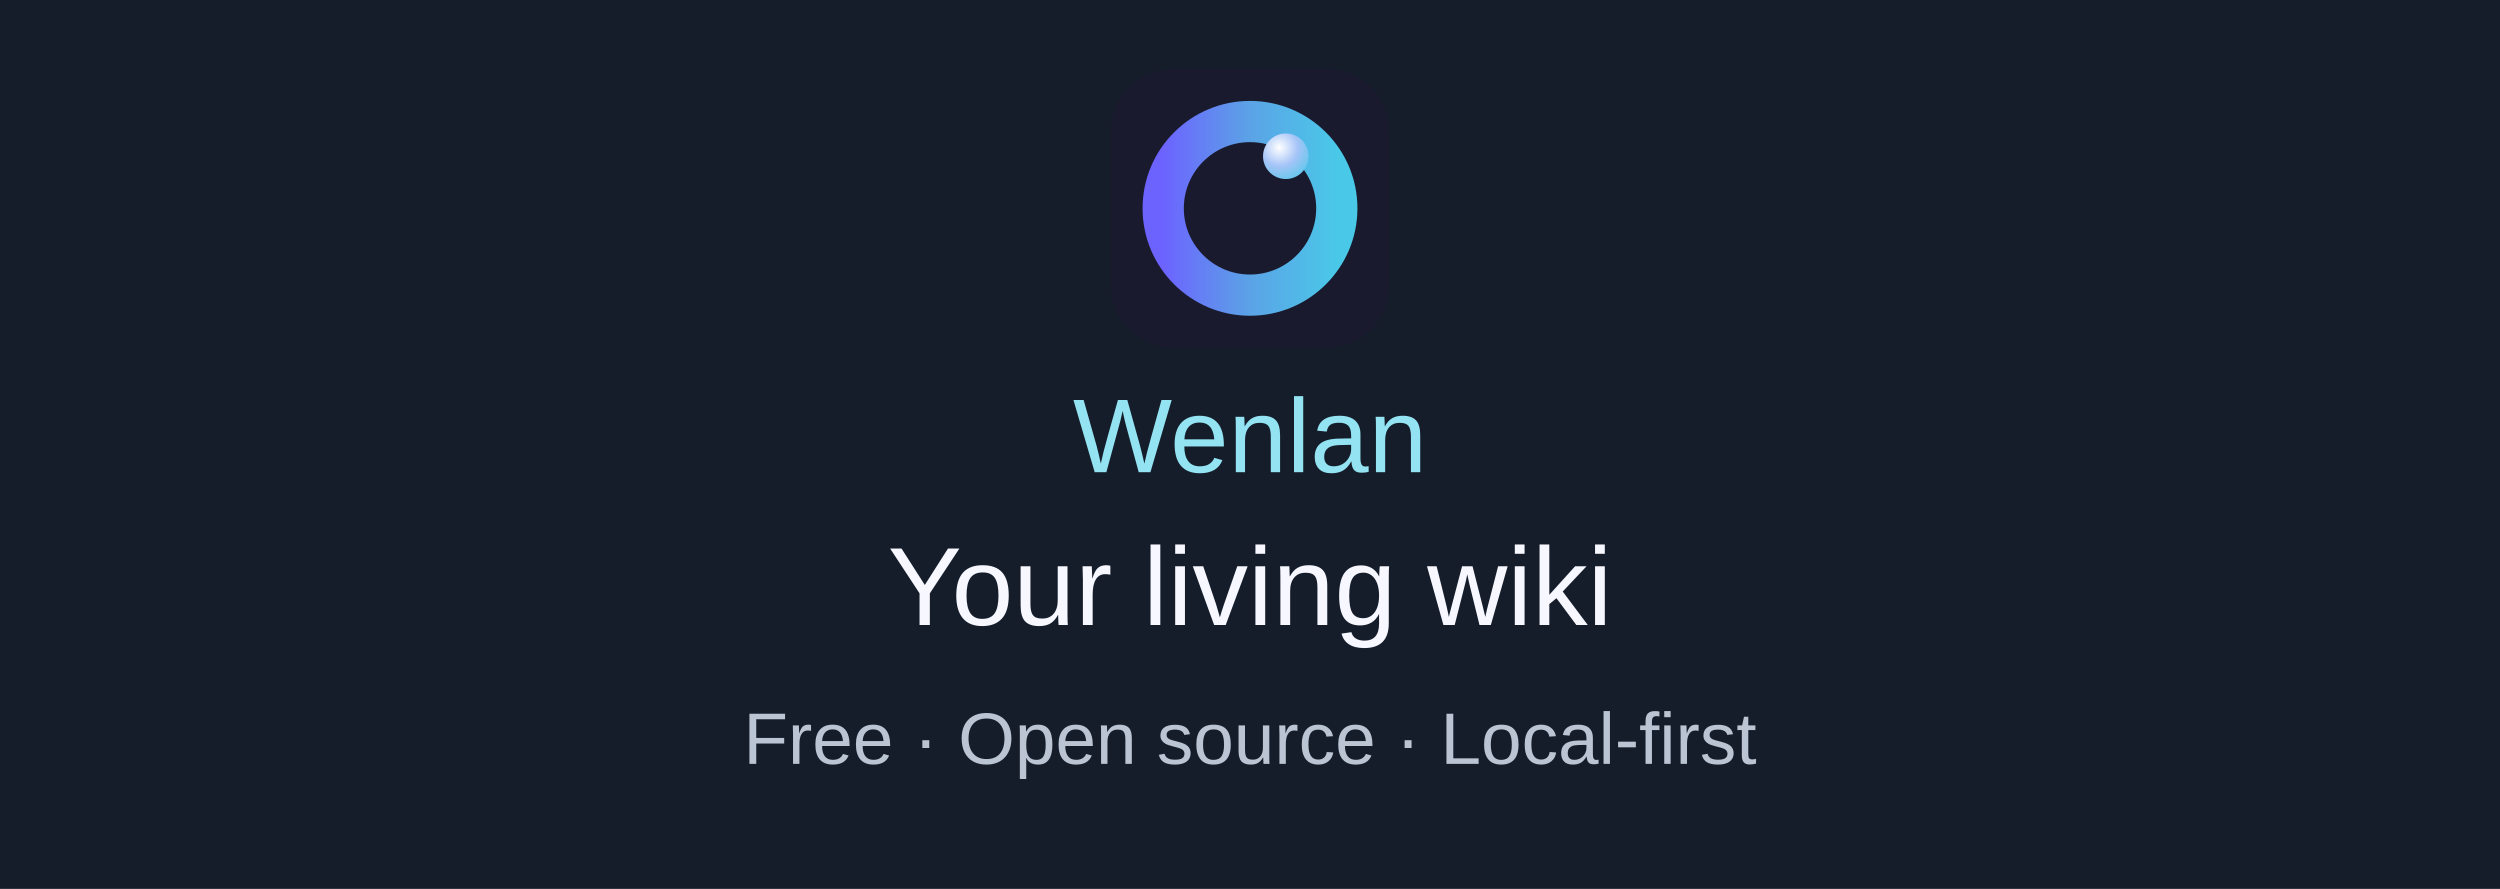
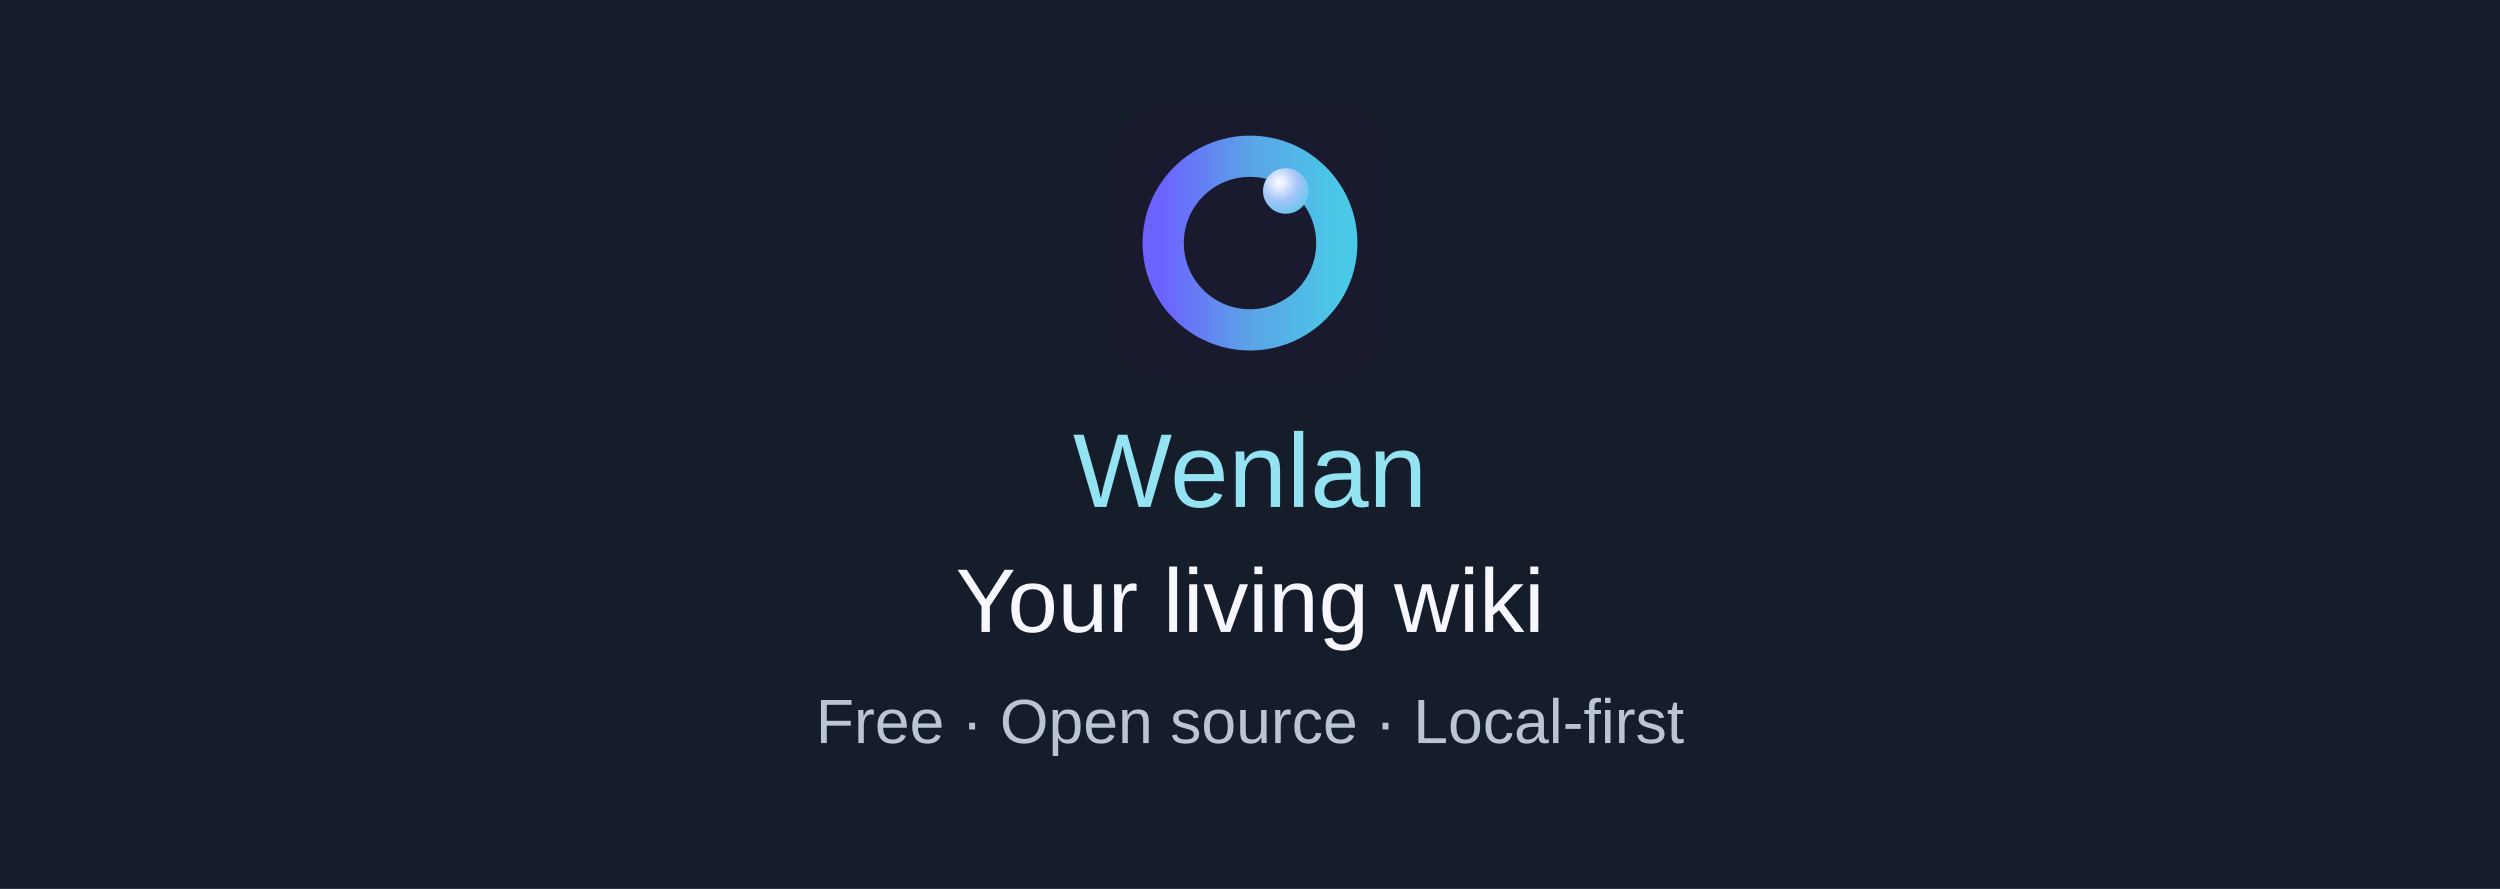
<svg xmlns="http://www.w3.org/2000/svg" width="720" height="256" viewBox="0 0 720 256" fill="none" role="img" aria-labelledby="title desc">
  <rect width="720" height="256" fill="#151D2B" />
-   <g transform="translate(320 20) scale(0.15625)">
+   <g transform="translate(320 30) scale(0.15625)">
    <rect width="512" height="512" rx="112" fill="#1A1A2E" />
    <circle cx="256" cy="256" r="160" fill="none" stroke="url(#banner-en-mobile-ring)" stroke-width="76" />
    <circle cx="322" cy="160" r="42" fill="url(#banner-en-mobile-orb)" />
  </g>
-   <text x="360" y="136" fill="#93E3F2" font-size="30.24" font-weight="500" text-anchor="middle">
+   <text x="360" y="146" fill="#93E3F2" font-size="30.24" font-weight="500" text-anchor="middle">
    <tspan font-family="-apple-system, BlinkMacSystemFont, &quot;SF Pro Display&quot;, &quot;Helvetica Neue&quot;, Arial, sans-serif">Wenlan</tspan>
  </text>
-   <text x="360" y="180" fill="#F7F8FF" font-family="-apple-system, BlinkMacSystemFont, &quot;SF Pro Display&quot;, &quot;Helvetica Neue&quot;, Arial, sans-serif" font-size="32" font-weight="500" text-anchor="middle">Your living wiki</text>
-   <text x="360" y="220" fill="#BAC4D2" font-family="-apple-system, BlinkMacSystemFont, &quot;SF Pro Display&quot;, &quot;Helvetica Neue&quot;, Arial, sans-serif" font-size="21" font-weight="400" text-anchor="middle">Free · Open source · Local-first</text>
+   <text x="360" y="182" fill="#F7F8FF" font-family="-apple-system, BlinkMacSystemFont, &quot;SF Pro Display&quot;, &quot;Helvetica Neue&quot;, Arial, sans-serif" font-size="26" font-weight="500" text-anchor="middle">Your living wiki</text>
+   <text x="360" y="214" fill="#BAC4D2" font-family="-apple-system, BlinkMacSystemFont, &quot;SF Pro Display&quot;, &quot;Helvetica Neue&quot;, Arial, sans-serif" font-size="18" font-weight="400" text-anchor="middle">Free · Open source · Local-first</text>
  <defs>
    <linearGradient id="banner-en-mobile-ring" x1="96" y1="256" x2="416" y2="256" gradientUnits="userSpaceOnUse">
      <stop stop-color="#6C63FF" />
      <stop offset="0.5" stop-color="#5BA3E6" />
      <stop offset="1" stop-color="#4AC8E8" />
    </linearGradient>
    <radialGradient id="banner-en-mobile-orb" cx="0" cy="0" r="1" gradientUnits="userSpaceOnUse" gradientTransform="translate(310 144) rotate(52.125) scale(76.0263)">
      <stop stop-color="#FFFFFF" />
      <stop offset="0.45" stop-color="#A5C4F7" />
      <stop offset="1" stop-color="#4AC8E8" />
    </radialGradient>
  </defs>
</svg>
